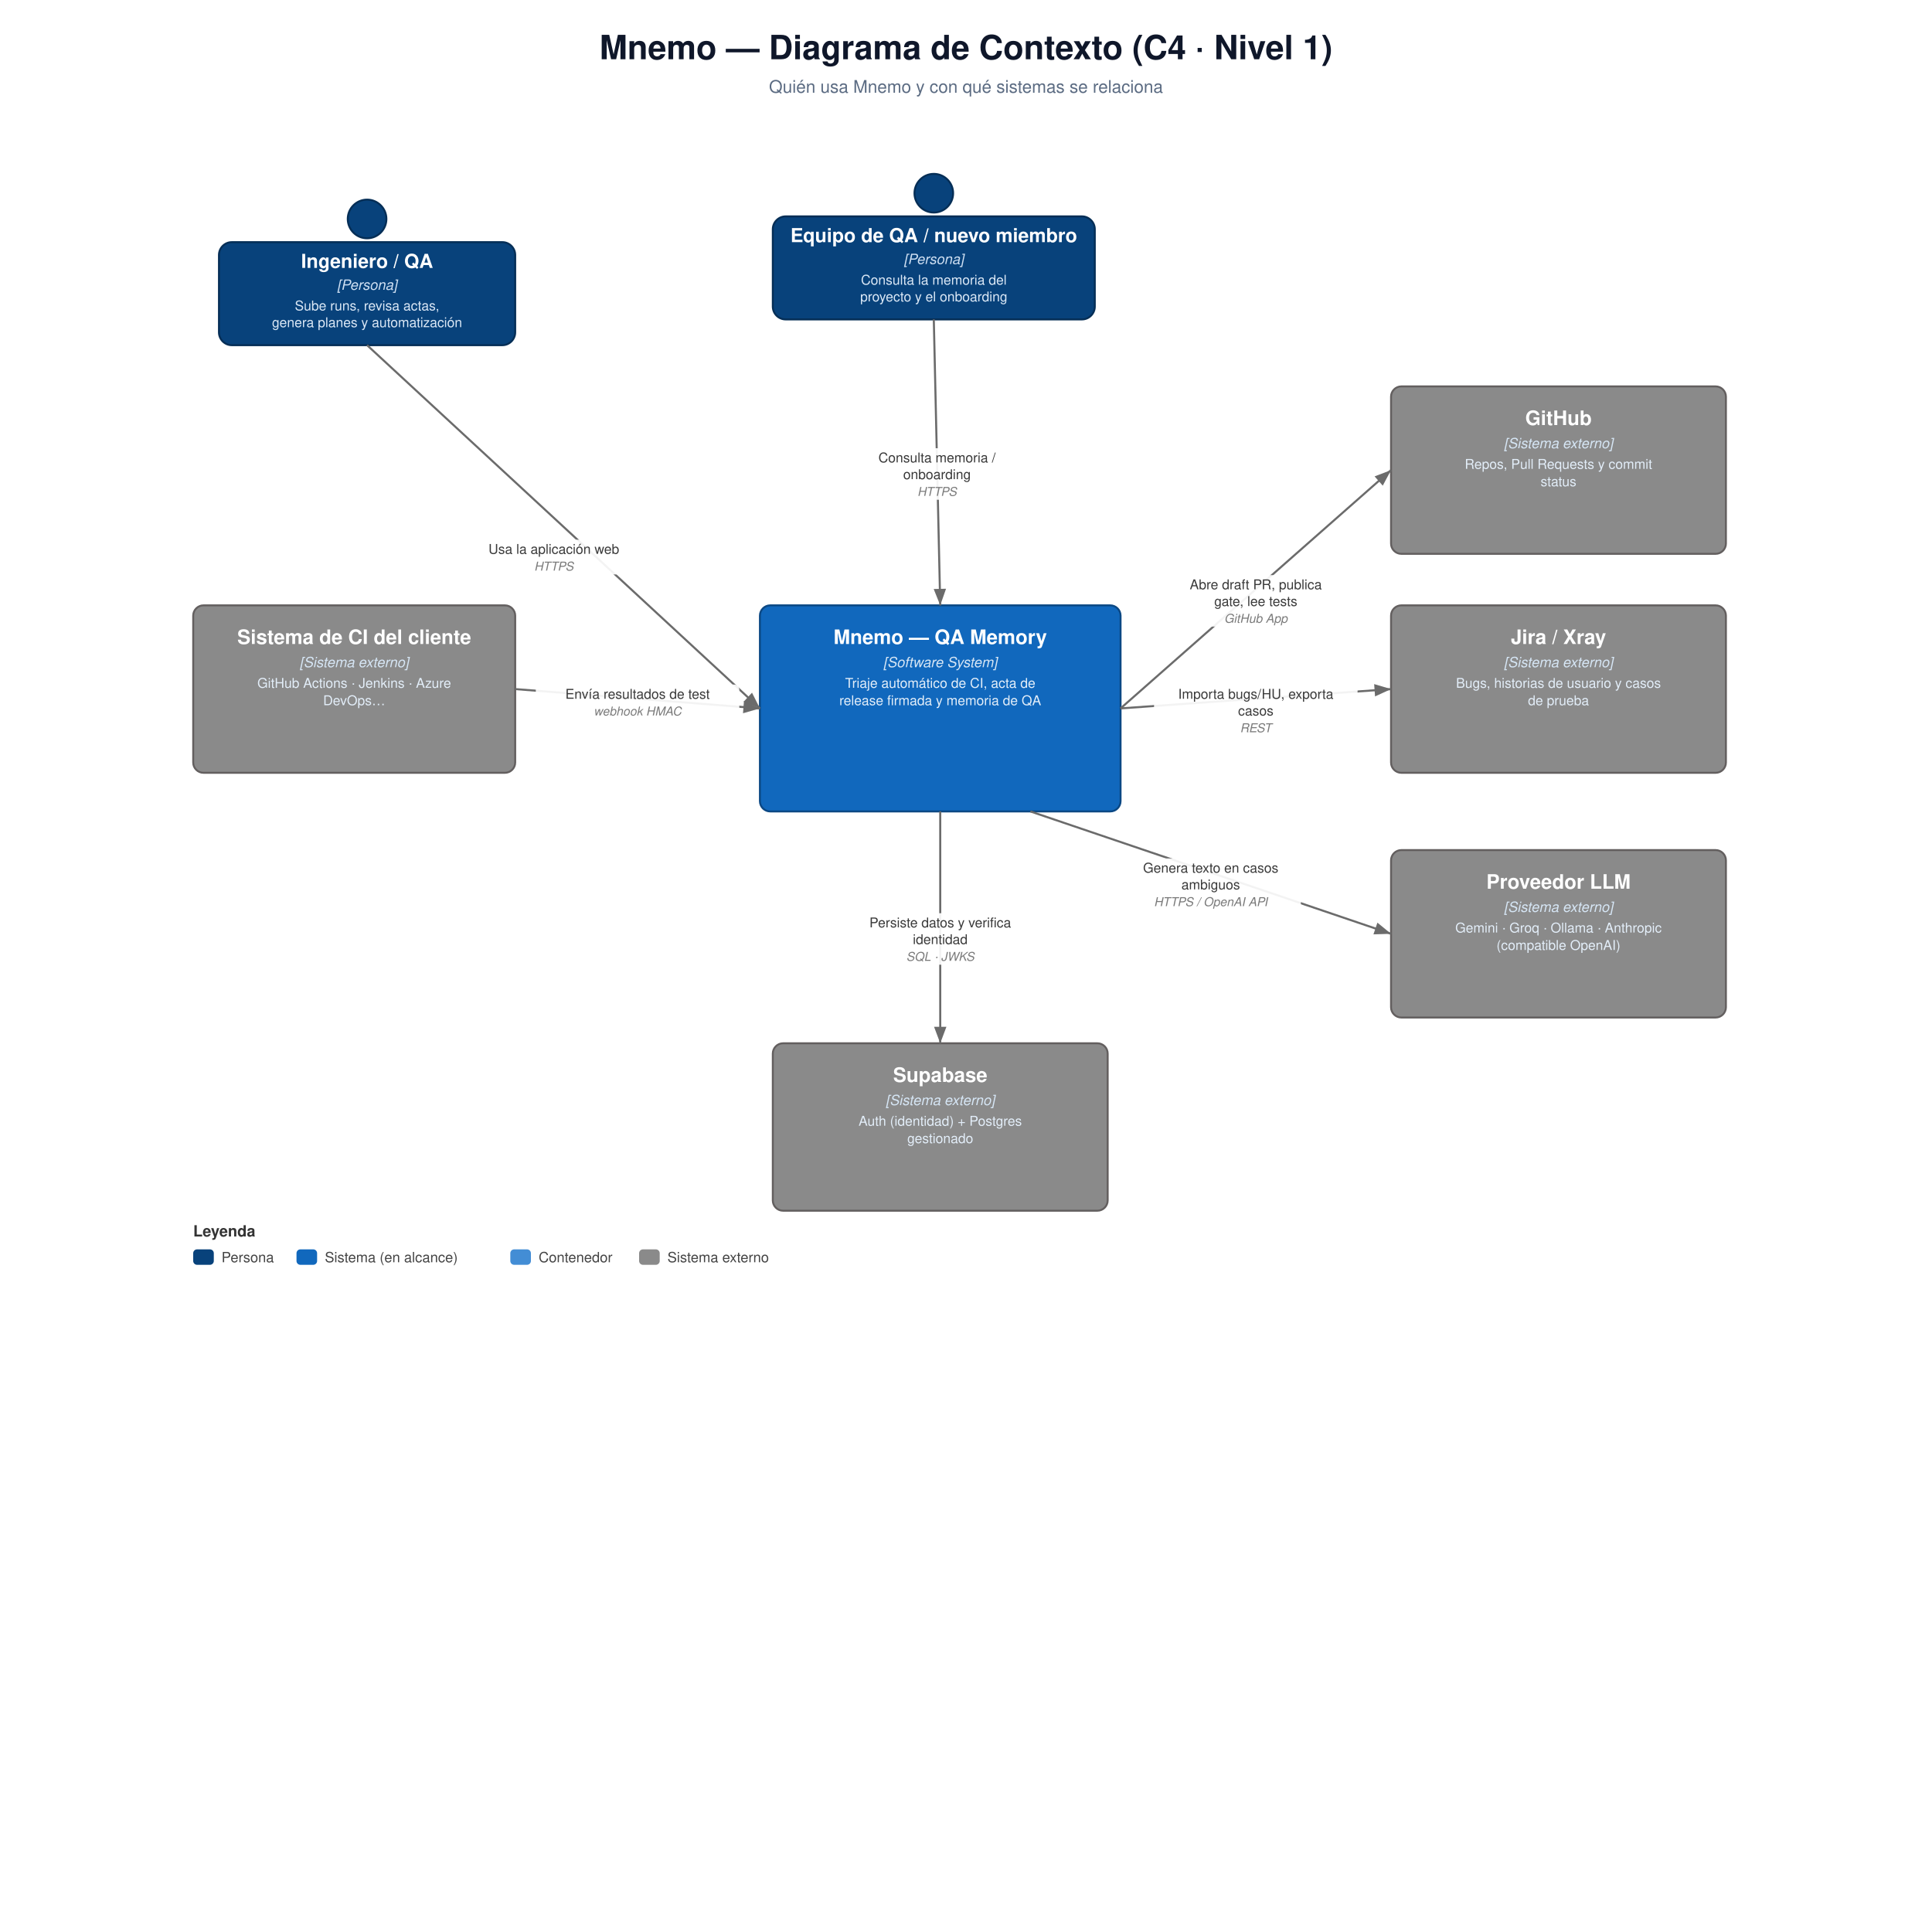
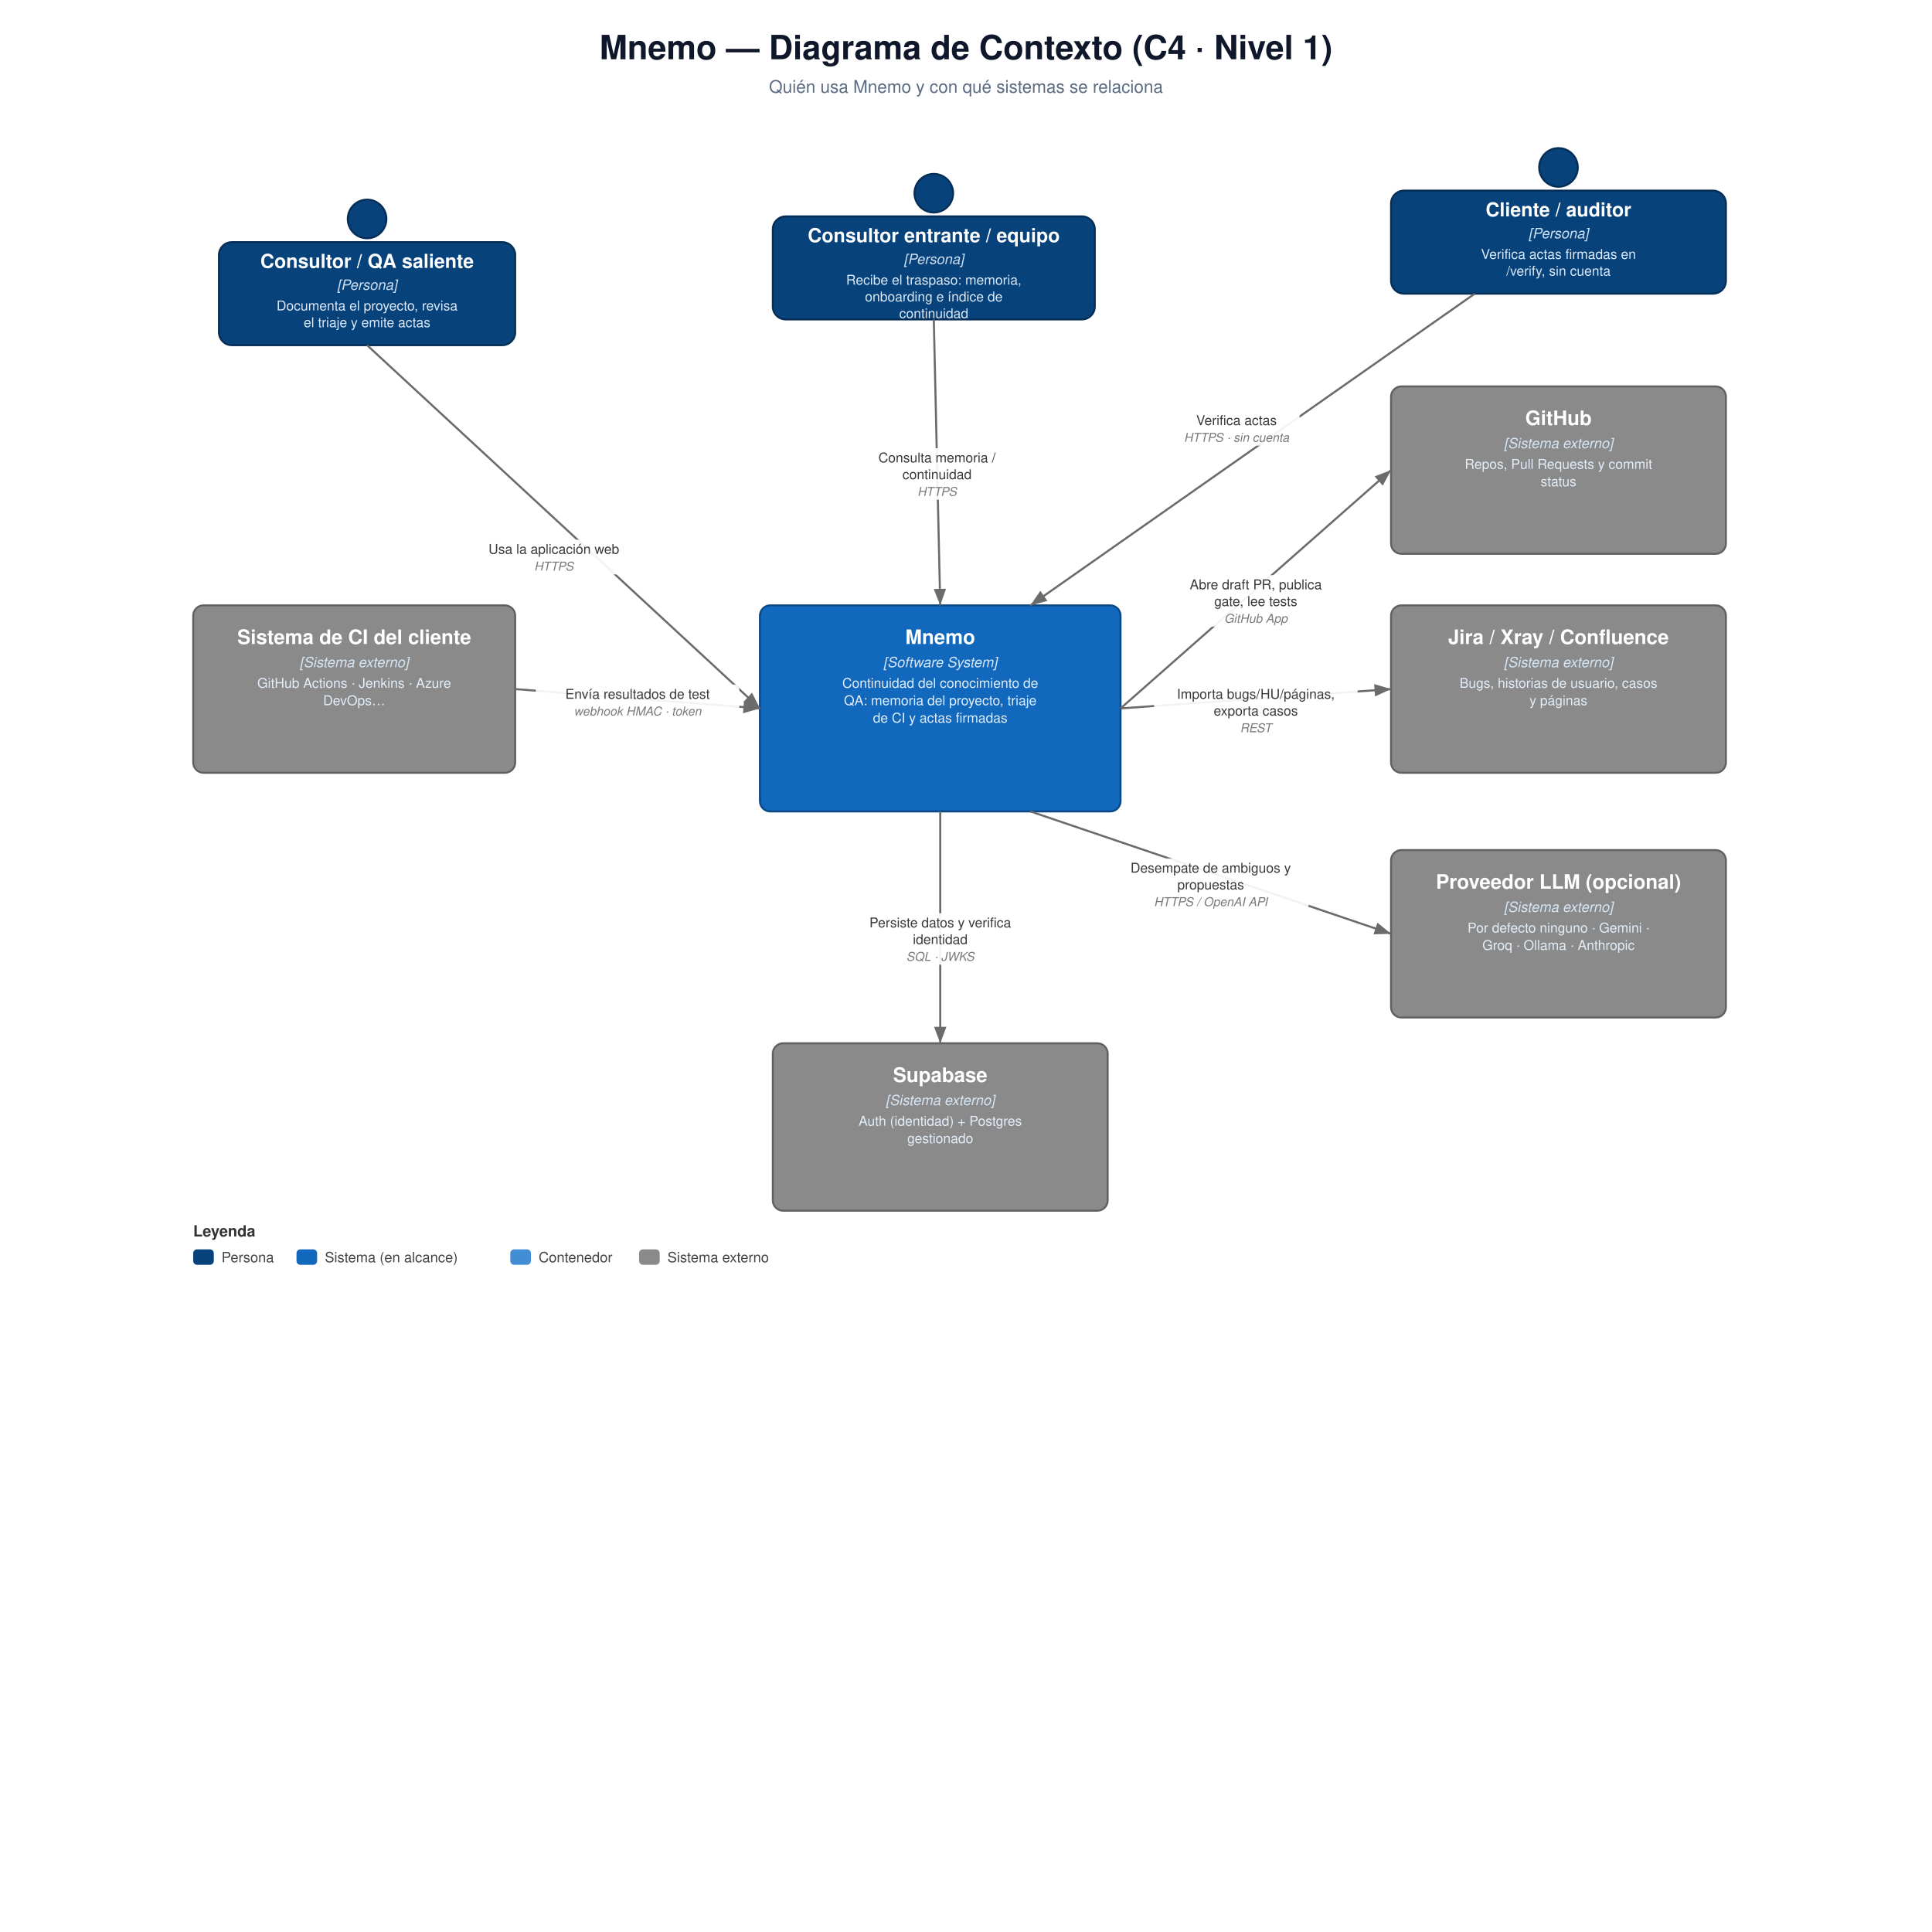
<svg xmlns="http://www.w3.org/2000/svg" width="3000" height="3000" viewBox="0 0 1500 1500">
  <defs>
    <marker id="arr" markerWidth="10" markerHeight="10" refX="8" refY="3" orient="auto">
      <path d="M0,0 L8,3 L0,6 Z" fill="#6b6b6b" />
    </marker>
    <style>text{font-family:"Helvetica Neue",Helvetica,Arial,sans-serif}</style>
  </defs>
  <rect x="0" y="0" width="1500" height="1500" fill="#ffffff" />
  <text x="750.0" y="46" font-size="26" fill="#0f172a" font-weight="700" text-anchor="middle">Mnemo — Diagrama de Contexto (C4 · Nivel 1)</text>
  <text x="750.0" y="72" font-size="13.5" fill="#5b6b82" font-weight="400" text-anchor="middle">Quién usa Mnemo y con qué sistemas se relaciona</text>
  <circle cx="285.0" cy="170" r="15" fill="#08427b" stroke="#052e56" stroke-width="1.5" />
  <rect x="170" y="188" width="230" height="80" rx="10" fill="#08427b" stroke="#052e56" stroke-width="1.5" />
-   <text x="285.0" y="208" font-size="15" fill="#ffffff" font-weight="700" text-anchor="middle">Ingeniero / QA</text>
+   <text x="285.0" y="208" font-size="15" fill="#ffffff" font-weight="700" text-anchor="middle">Consultor / QA saliente</text>
  <text x="285.0" y="225" font-size="11" fill="#cfe0f3" font-weight="400" text-anchor="middle" font-style="italic">[Persona]</text>
-   <text x="285.0" y="241" font-size="10.5" fill="#dbe8f6" font-weight="400" text-anchor="middle">Sube runs, revisa actas,</text>
-   <text x="285.0" y="254" font-size="10.5" fill="#dbe8f6" font-weight="400" text-anchor="middle">genera planes y automatización</text>
+   <text x="285.0" y="241" font-size="10.5" fill="#dbe8f6" font-weight="400" text-anchor="middle">Documenta el proyecto, revisa</text>
+   <text x="285.0" y="254" font-size="10.5" fill="#dbe8f6" font-weight="400" text-anchor="middle">el triaje y emite actas</text>
  <circle cx="725.0" cy="150" r="15" fill="#08427b" stroke="#052e56" stroke-width="1.5" />
  <rect x="600" y="168" width="250" height="80" rx="10" fill="#08427b" stroke="#052e56" stroke-width="1.5" />
-   <text x="725.0" y="188" font-size="15" fill="#ffffff" font-weight="700" text-anchor="middle">Equipo de QA / nuevo miembro</text>
+   <text x="725.0" y="188" font-size="15" fill="#ffffff" font-weight="700" text-anchor="middle">Consultor entrante / equipo</text>
  <text x="725.0" y="205" font-size="11" fill="#cfe0f3" font-weight="400" text-anchor="middle" font-style="italic">[Persona]</text>
-   <text x="725.0" y="221" font-size="10.5" fill="#dbe8f6" font-weight="400" text-anchor="middle">Consulta la memoria del</text>
-   <text x="725.0" y="234" font-size="10.5" fill="#dbe8f6" font-weight="400" text-anchor="middle">proyecto y el onboarding</text>
+   <text x="725.0" y="221" font-size="10.5" fill="#dbe8f6" font-weight="400" text-anchor="middle">Recibe el traspaso: memoria,</text>
+   <text x="725.0" y="234" font-size="10.5" fill="#dbe8f6" font-weight="400" text-anchor="middle">onboarding e índice de</text>
+   <text x="725.0" y="247" font-size="10.5" fill="#dbe8f6" font-weight="400" text-anchor="middle">continuidad</text>
+   <circle cx="1210.0" cy="130" r="15" fill="#08427b" stroke="#052e56" stroke-width="1.5" />
+   <rect x="1080" y="148" width="260" height="80" rx="10" fill="#08427b" stroke="#052e56" stroke-width="1.5" />
+   <text x="1210.0" y="168" font-size="15" fill="#ffffff" font-weight="700" text-anchor="middle">Cliente / auditor</text>
+   <text x="1210.0" y="185" font-size="11" fill="#cfe0f3" font-weight="400" text-anchor="middle" font-style="italic">[Persona]</text>
+   <text x="1210.0" y="201" font-size="10.5" fill="#dbe8f6" font-weight="400" text-anchor="middle">Verifica actas firmadas en</text>
+   <text x="1210.0" y="214" font-size="10.5" fill="#dbe8f6" font-weight="400" text-anchor="middle">/verify, sin cuenta</text>
  <rect x="150" y="470" width="250" height="130" rx="8" fill="#8a8a8a" stroke="#635f5f" stroke-width="1.5" />
  <text x="275.0" y="500" font-size="15.5" fill="#ffffff" font-weight="700" text-anchor="middle">Sistema de CI del cliente</text>
  <text x="275.0" y="518" font-size="11" fill="#d6e6f5" font-weight="400" text-anchor="middle" font-style="italic">[Sistema externo]</text>
  <text x="275.0" y="534" font-size="10.5" fill="#e3eef9" font-weight="400" text-anchor="middle">GitHub Actions · Jenkins · Azure</text>
  <text x="275.0" y="547.5" font-size="10.5" fill="#e3eef9" font-weight="400" text-anchor="middle">DevOps…</text>
  <rect x="1080" y="300" width="260" height="130" rx="8" fill="#8a8a8a" stroke="#635f5f" stroke-width="1.5" />
  <text x="1210.0" y="330" font-size="15.5" fill="#ffffff" font-weight="700" text-anchor="middle">GitHub</text>
  <text x="1210.0" y="348" font-size="11" fill="#d6e6f5" font-weight="400" text-anchor="middle" font-style="italic">[Sistema externo]</text>
  <text x="1210.0" y="364" font-size="10.5" fill="#e3eef9" font-weight="400" text-anchor="middle">Repos, Pull Requests y commit</text>
  <text x="1210.0" y="377.5" font-size="10.5" fill="#e3eef9" font-weight="400" text-anchor="middle">status</text>
  <rect x="1080" y="470" width="260" height="130" rx="8" fill="#8a8a8a" stroke="#635f5f" stroke-width="1.5" />
-   <text x="1210.0" y="500" font-size="15.5" fill="#ffffff" font-weight="700" text-anchor="middle">Jira / Xray</text>
+   <text x="1210.0" y="500" font-size="15.5" fill="#ffffff" font-weight="700" text-anchor="middle">Jira / Xray / Confluence</text>
  <text x="1210.0" y="518" font-size="11" fill="#d6e6f5" font-weight="400" text-anchor="middle" font-style="italic">[Sistema externo]</text>
-   <text x="1210.0" y="534" font-size="10.5" fill="#e3eef9" font-weight="400" text-anchor="middle">Bugs, historias de usuario y casos</text>
-   <text x="1210.0" y="547.5" font-size="10.5" fill="#e3eef9" font-weight="400" text-anchor="middle">de prueba</text>
+   <text x="1210.0" y="534" font-size="10.5" fill="#e3eef9" font-weight="400" text-anchor="middle">Bugs, historias de usuario, casos</text>
+   <text x="1210.0" y="547.5" font-size="10.5" fill="#e3eef9" font-weight="400" text-anchor="middle">y páginas</text>
  <rect x="1080" y="660" width="260" height="130" rx="8" fill="#8a8a8a" stroke="#635f5f" stroke-width="1.5" />
-   <text x="1210.0" y="690" font-size="15.5" fill="#ffffff" font-weight="700" text-anchor="middle">Proveedor LLM</text>
+   <text x="1210.0" y="690" font-size="15.5" fill="#ffffff" font-weight="700" text-anchor="middle">Proveedor LLM (opcional)</text>
  <text x="1210.0" y="708" font-size="11" fill="#d6e6f5" font-weight="400" text-anchor="middle" font-style="italic">[Sistema externo]</text>
-   <text x="1210.0" y="724" font-size="10.5" fill="#e3eef9" font-weight="400" text-anchor="middle">Gemini · Groq · Ollama · Anthropic</text>
-   <text x="1210.0" y="737.5" font-size="10.5" fill="#e3eef9" font-weight="400" text-anchor="middle">(compatible OpenAI)</text>
+   <text x="1210.0" y="724" font-size="10.5" fill="#e3eef9" font-weight="400" text-anchor="middle">Por defecto ninguno · Gemini ·</text>
+   <text x="1210.0" y="737.5" font-size="10.5" fill="#e3eef9" font-weight="400" text-anchor="middle">Groq · Ollama · Anthropic</text>
  <rect x="600" y="810" width="260" height="130" rx="8" fill="#8a8a8a" stroke="#635f5f" stroke-width="1.5" />
  <text x="730.0" y="840" font-size="15.5" fill="#ffffff" font-weight="700" text-anchor="middle">Supabase</text>
  <text x="730.0" y="858" font-size="11" fill="#d6e6f5" font-weight="400" text-anchor="middle" font-style="italic">[Sistema externo]</text>
  <text x="730.0" y="874" font-size="10.5" fill="#e3eef9" font-weight="400" text-anchor="middle">Auth (identidad) + Postgres</text>
  <text x="730.0" y="887.5" font-size="10.5" fill="#e3eef9" font-weight="400" text-anchor="middle">gestionado</text>
  <rect x="590" y="470" width="280" height="160" rx="8" fill="#1168bd" stroke="#0b4884" stroke-width="1.5" />
-   <text x="730.0" y="500" font-size="15.5" fill="#ffffff" font-weight="700" text-anchor="middle">Mnemo — QA Memory</text>
+   <text x="730.0" y="500" font-size="15.5" fill="#ffffff" font-weight="700" text-anchor="middle">Mnemo</text>
  <text x="730.0" y="518" font-size="11" fill="#d6e6f5" font-weight="400" text-anchor="middle" font-style="italic">[Software System]</text>
-   <text x="730.0" y="534" font-size="10.5" fill="#e3eef9" font-weight="400" text-anchor="middle">Triaje automático de CI, acta de</text>
-   <text x="730.0" y="547.5" font-size="10.5" fill="#e3eef9" font-weight="400" text-anchor="middle">release firmada y memoria de QA</text>
+   <text x="730.0" y="534" font-size="10.5" fill="#e3eef9" font-weight="400" text-anchor="middle">Continuidad del conocimiento de</text>
+   <text x="730.0" y="547.5" font-size="10.5" fill="#e3eef9" font-weight="400" text-anchor="middle">QA: memoria del proyecto, triaje</text>
+   <text x="730.0" y="561.0" font-size="10.5" fill="#e3eef9" font-weight="400" text-anchor="middle">de CI y actas firmadas</text>
  <line x1="285.0" y1="268" x2="590" y2="550.0" stroke="#6b6b6b" stroke-width="1.6" stroke-dasharray="1 0" marker-end="url(#arr)" />
  <rect x="360.0" y="419" width="140.0" height="27" rx="4" fill="#ffffff" opacity="0.92" />
  <text x="430" y="430" font-size="10.5" fill="#3a3a3a" font-weight="500" text-anchor="middle">Usa la aplicación web</text>
  <text x="430" y="443" font-size="9.5" fill="#7a7a7a" font-weight="400" text-anchor="middle" font-style="italic" font-family="ui-monospace,Menlo,monospace">HTTPS</text>
  <line x1="725.0" y1="248" x2="730.0" y2="470" stroke="#6b6b6b" stroke-width="1.6" stroke-dasharray="1 0" marker-end="url(#arr)" />
  <rect x="666.5" y="348.0" width="122.0" height="40" rx="4" fill="#ffffff" opacity="0.92" />
  <text x="727.5" y="359.0" font-size="10.5" fill="#3a3a3a" font-weight="500" text-anchor="middle">Consulta memoria /</text>
-   <text x="727.5" y="372.0" font-size="10.5" fill="#3a3a3a" font-weight="500" text-anchor="middle">onboarding</text>
+   <text x="727.5" y="372.0" font-size="10.5" fill="#3a3a3a" font-weight="500" text-anchor="middle">continuidad</text>
  <text x="727.5" y="385.0" font-size="9.5" fill="#7a7a7a" font-weight="400" text-anchor="middle" font-style="italic" font-family="ui-monospace,Menlo,monospace">HTTPS</text>
+   <line x1="1145.0" y1="228" x2="800.0" y2="470" stroke="#6b6b6b" stroke-width="1.6" stroke-dasharray="1 0" marker-end="url(#arr)" />
+   <rect x="911.0" y="319" width="98.0" height="27" rx="4" fill="#ffffff" opacity="0.92" />
+   <text x="960" y="330" font-size="10.5" fill="#3a3a3a" font-weight="500" text-anchor="middle">Verifica actas</text>
+   <text x="960" y="343" font-size="9.5" fill="#7a7a7a" font-weight="400" text-anchor="middle" font-style="italic" font-family="ui-monospace,Menlo,monospace">HTTPS · sin cuenta</text>
  <line x1="400" y1="535.0" x2="590" y2="550.0" stroke="#6b6b6b" stroke-width="1.6" stroke-dasharray="1 0" marker-end="url(#arr)" />
  <rect x="416.0" y="531.5" width="158.0" height="27" rx="4" fill="#ffffff" opacity="0.92" />
  <text x="495.0" y="542.5" font-size="10.5" fill="#3a3a3a" font-weight="500" text-anchor="middle">Envía resultados de test</text>
-   <text x="495.0" y="555.5" font-size="9.5" fill="#7a7a7a" font-weight="400" text-anchor="middle" font-style="italic" font-family="ui-monospace,Menlo,monospace">webhook HMAC</text>
+   <text x="495.0" y="555.5" font-size="9.5" fill="#7a7a7a" font-weight="400" text-anchor="middle" font-style="italic" font-family="ui-monospace,Menlo,monospace">webhook HMAC · token</text>
  <line x1="870" y1="550.0" x2="1080" y2="365.0" stroke="#6b6b6b" stroke-width="1.6" stroke-dasharray="1 0" marker-end="url(#arr)" />
  <rect x="902.0" y="446.5" width="146.0" height="40" rx="4" fill="#ffffff" opacity="0.92" />
  <text x="975.0" y="457.5" font-size="10.5" fill="#3a3a3a" font-weight="500" text-anchor="middle">Abre draft PR, publica</text>
  <text x="975.0" y="470.5" font-size="10.5" fill="#3a3a3a" font-weight="500" text-anchor="middle">gate, lee tests</text>
  <text x="975.0" y="483.5" font-size="9.5" fill="#7a7a7a" font-weight="400" text-anchor="middle" font-style="italic" font-family="ui-monospace,Menlo,monospace">GitHub App</text>
  <line x1="870" y1="550.0" x2="1080" y2="535.0" stroke="#6b6b6b" stroke-width="1.6" stroke-dasharray="1 0" marker-end="url(#arr)" />
  <rect x="896.0" y="531.5" width="158.0" height="40" rx="4" fill="#ffffff" opacity="0.92" />
-   <text x="975.0" y="542.5" font-size="10.5" fill="#3a3a3a" font-weight="500" text-anchor="middle">Importa bugs/HU, exporta</text>
-   <text x="975.0" y="555.5" font-size="10.5" fill="#3a3a3a" font-weight="500" text-anchor="middle">casos</text>
+   <text x="975.0" y="542.5" font-size="10.5" fill="#3a3a3a" font-weight="500" text-anchor="middle">Importa bugs/HU/páginas,</text>
+   <text x="975.0" y="555.5" font-size="10.5" fill="#3a3a3a" font-weight="500" text-anchor="middle">exporta casos</text>
  <text x="975.0" y="568.5" font-size="9.5" fill="#7a7a7a" font-weight="400" text-anchor="middle" font-style="italic" font-family="ui-monospace,Menlo,monospace">REST</text>
  <line x1="800.0" y1="630" x2="1080" y2="725.0" stroke="#6b6b6b" stroke-width="1.6" stroke-dasharray="1 0" marker-end="url(#arr)" />
-   <rect x="870.0" y="666.5" width="140.0" height="40" rx="4" fill="#ffffff" opacity="0.92" />
-   <text x="940.0" y="677.5" font-size="10.5" fill="#3a3a3a" font-weight="500" text-anchor="middle">Genera texto en casos</text>
-   <text x="940.0" y="690.5" font-size="10.5" fill="#3a3a3a" font-weight="500" text-anchor="middle">ambiguos</text>
+   <rect x="864.0" y="666.5" width="152.0" height="40" rx="4" fill="#ffffff" opacity="0.92" />
+   <text x="940.0" y="677.5" font-size="10.5" fill="#3a3a3a" font-weight="500" text-anchor="middle">Desempate de ambiguos y</text>
+   <text x="940.0" y="690.5" font-size="10.5" fill="#3a3a3a" font-weight="500" text-anchor="middle">propuestas</text>
  <text x="940.0" y="703.5" font-size="9.5" fill="#7a7a7a" font-weight="400" text-anchor="middle" font-style="italic" font-family="ui-monospace,Menlo,monospace">HTTPS / OpenAI API</text>
  <line x1="730.0" y1="630" x2="730.0" y2="810" stroke="#6b6b6b" stroke-width="1.6" stroke-dasharray="1 0" marker-end="url(#arr)" />
  <rect x="648.0" y="709.0" width="164.0" height="40" rx="4" fill="#ffffff" opacity="0.92" />
  <text x="730.0" y="720.0" font-size="10.5" fill="#3a3a3a" font-weight="500" text-anchor="middle">Persiste datos y verifica</text>
  <text x="730.0" y="733.0" font-size="10.5" fill="#3a3a3a" font-weight="500" text-anchor="middle">identidad</text>
  <text x="730.0" y="746.0" font-size="9.5" fill="#7a7a7a" font-weight="400" text-anchor="middle" font-style="italic" font-family="ui-monospace,Menlo,monospace">SQL · JWKS</text>
  <text x="150" y="960" font-size="12" fill="#333" font-weight="700" text-anchor="start">Leyenda</text>
  <rect x="150" y="970" width="16" height="12" rx="3" fill="#08427b" />
  <text x="172" y="980" font-size="11" fill="#444" font-weight="500" text-anchor="start">Persona</text>
  <rect x="230.2" y="970" width="16" height="12" rx="3" fill="#1168bd" />
  <text x="252.2" y="980" font-size="11" fill="#444" font-weight="500" text-anchor="start">Sistema (en alcance)</text>
  <rect x="396.2" y="970" width="16" height="12" rx="3" fill="#438dd5" />
  <text x="418.2" y="980" font-size="11" fill="#444" font-weight="500" text-anchor="start">Contenedor</text>
  <rect x="496.2" y="970" width="16" height="12" rx="3" fill="#8a8a8a" />
  <text x="518.2" y="980" font-size="11" fill="#444" font-weight="500" text-anchor="start">Sistema externo</text>
</svg>
